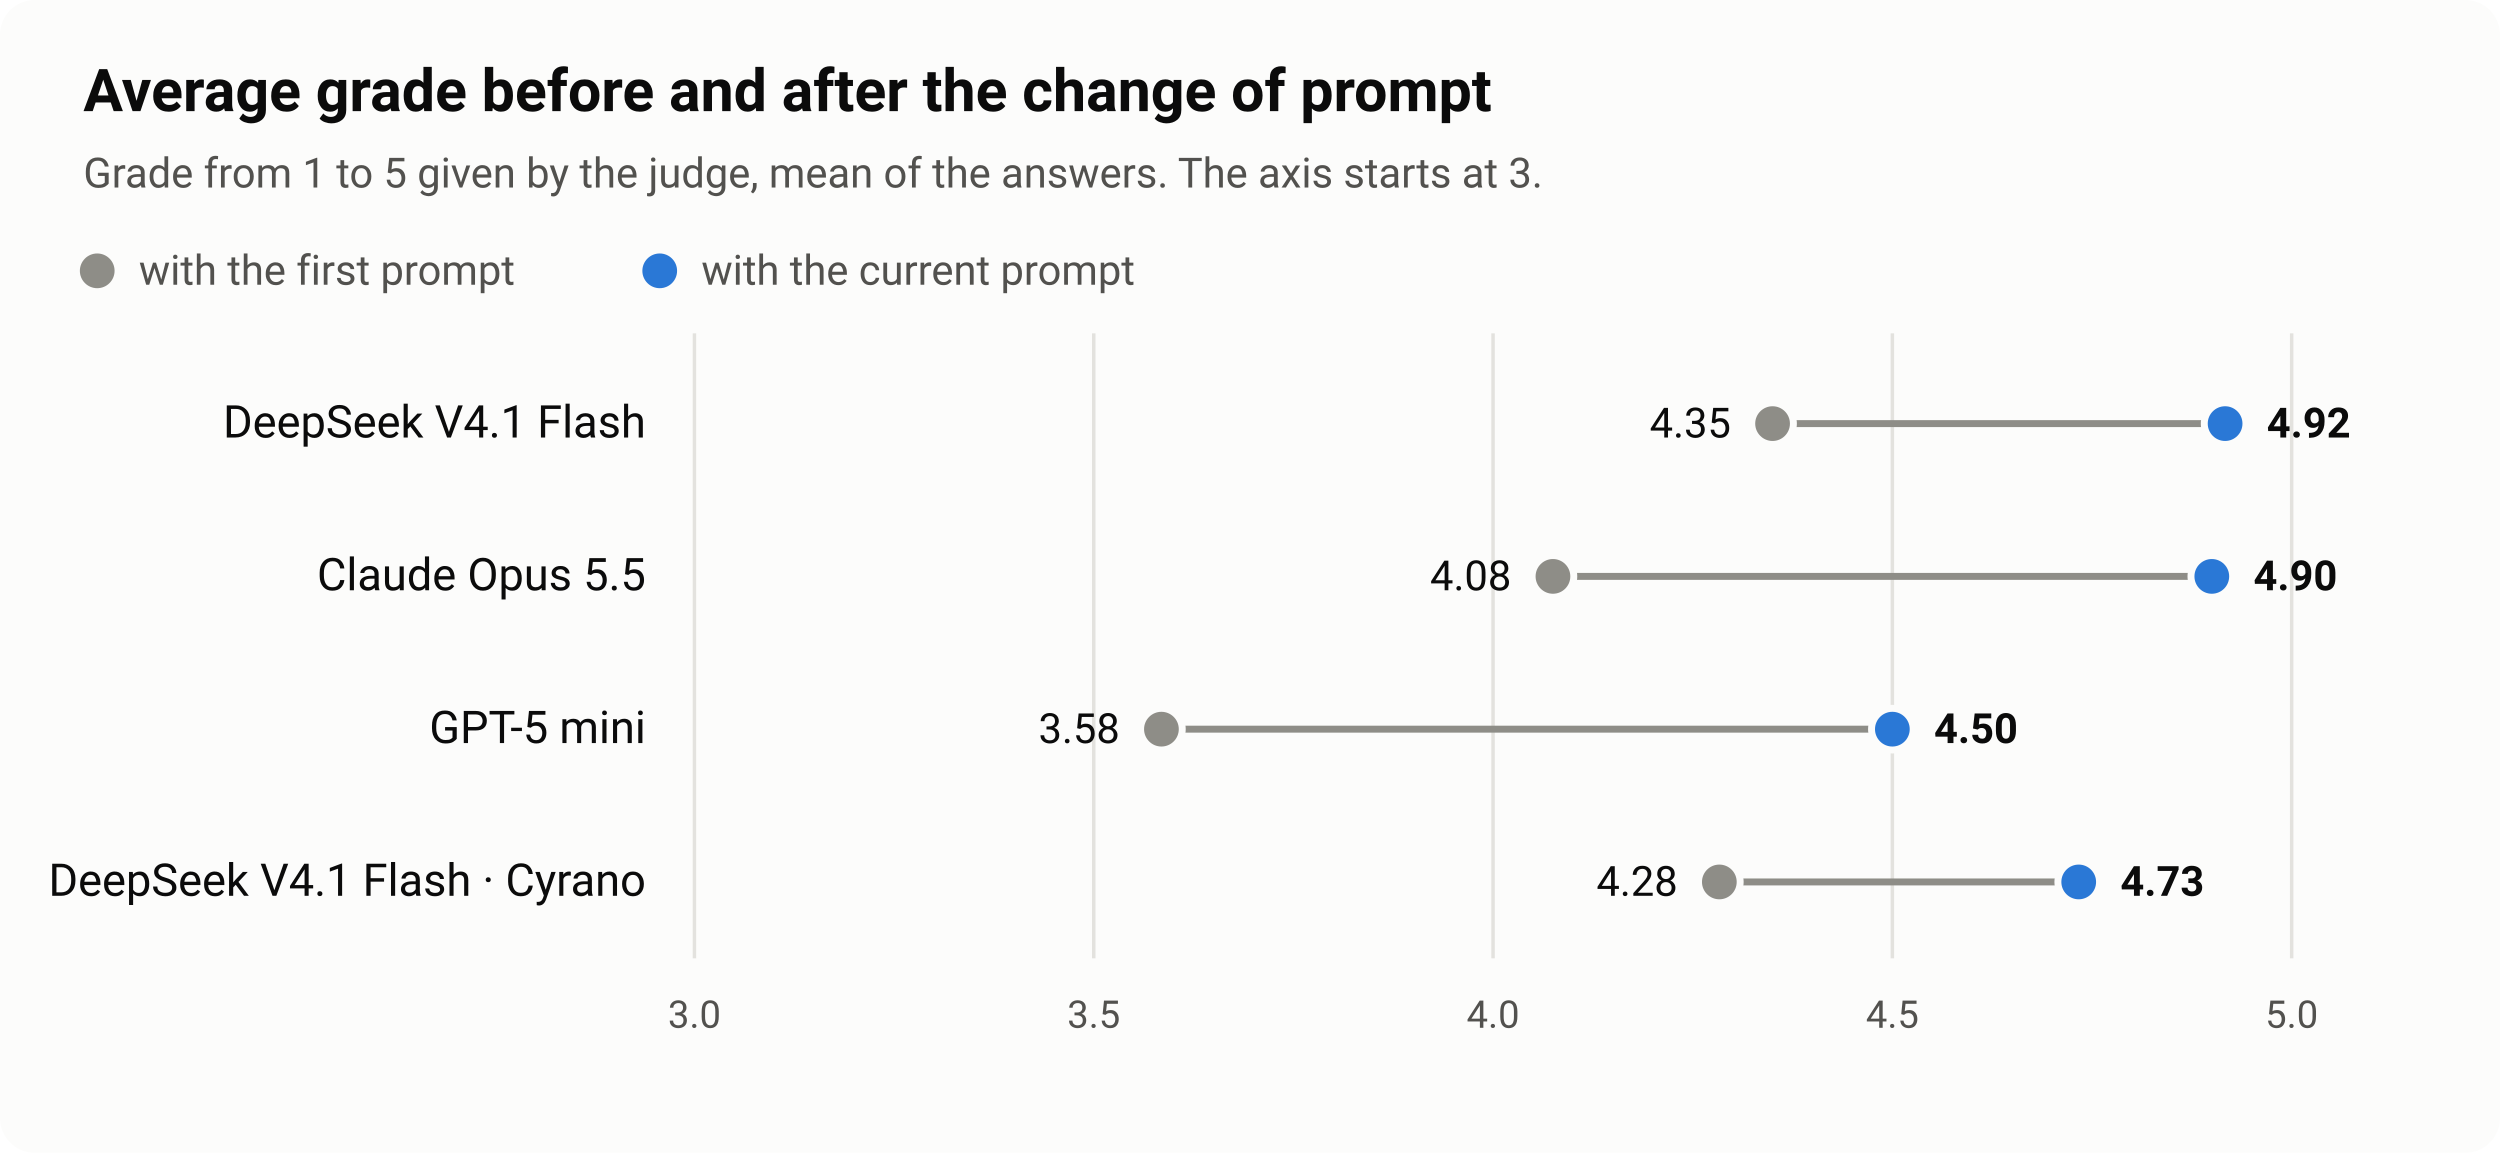
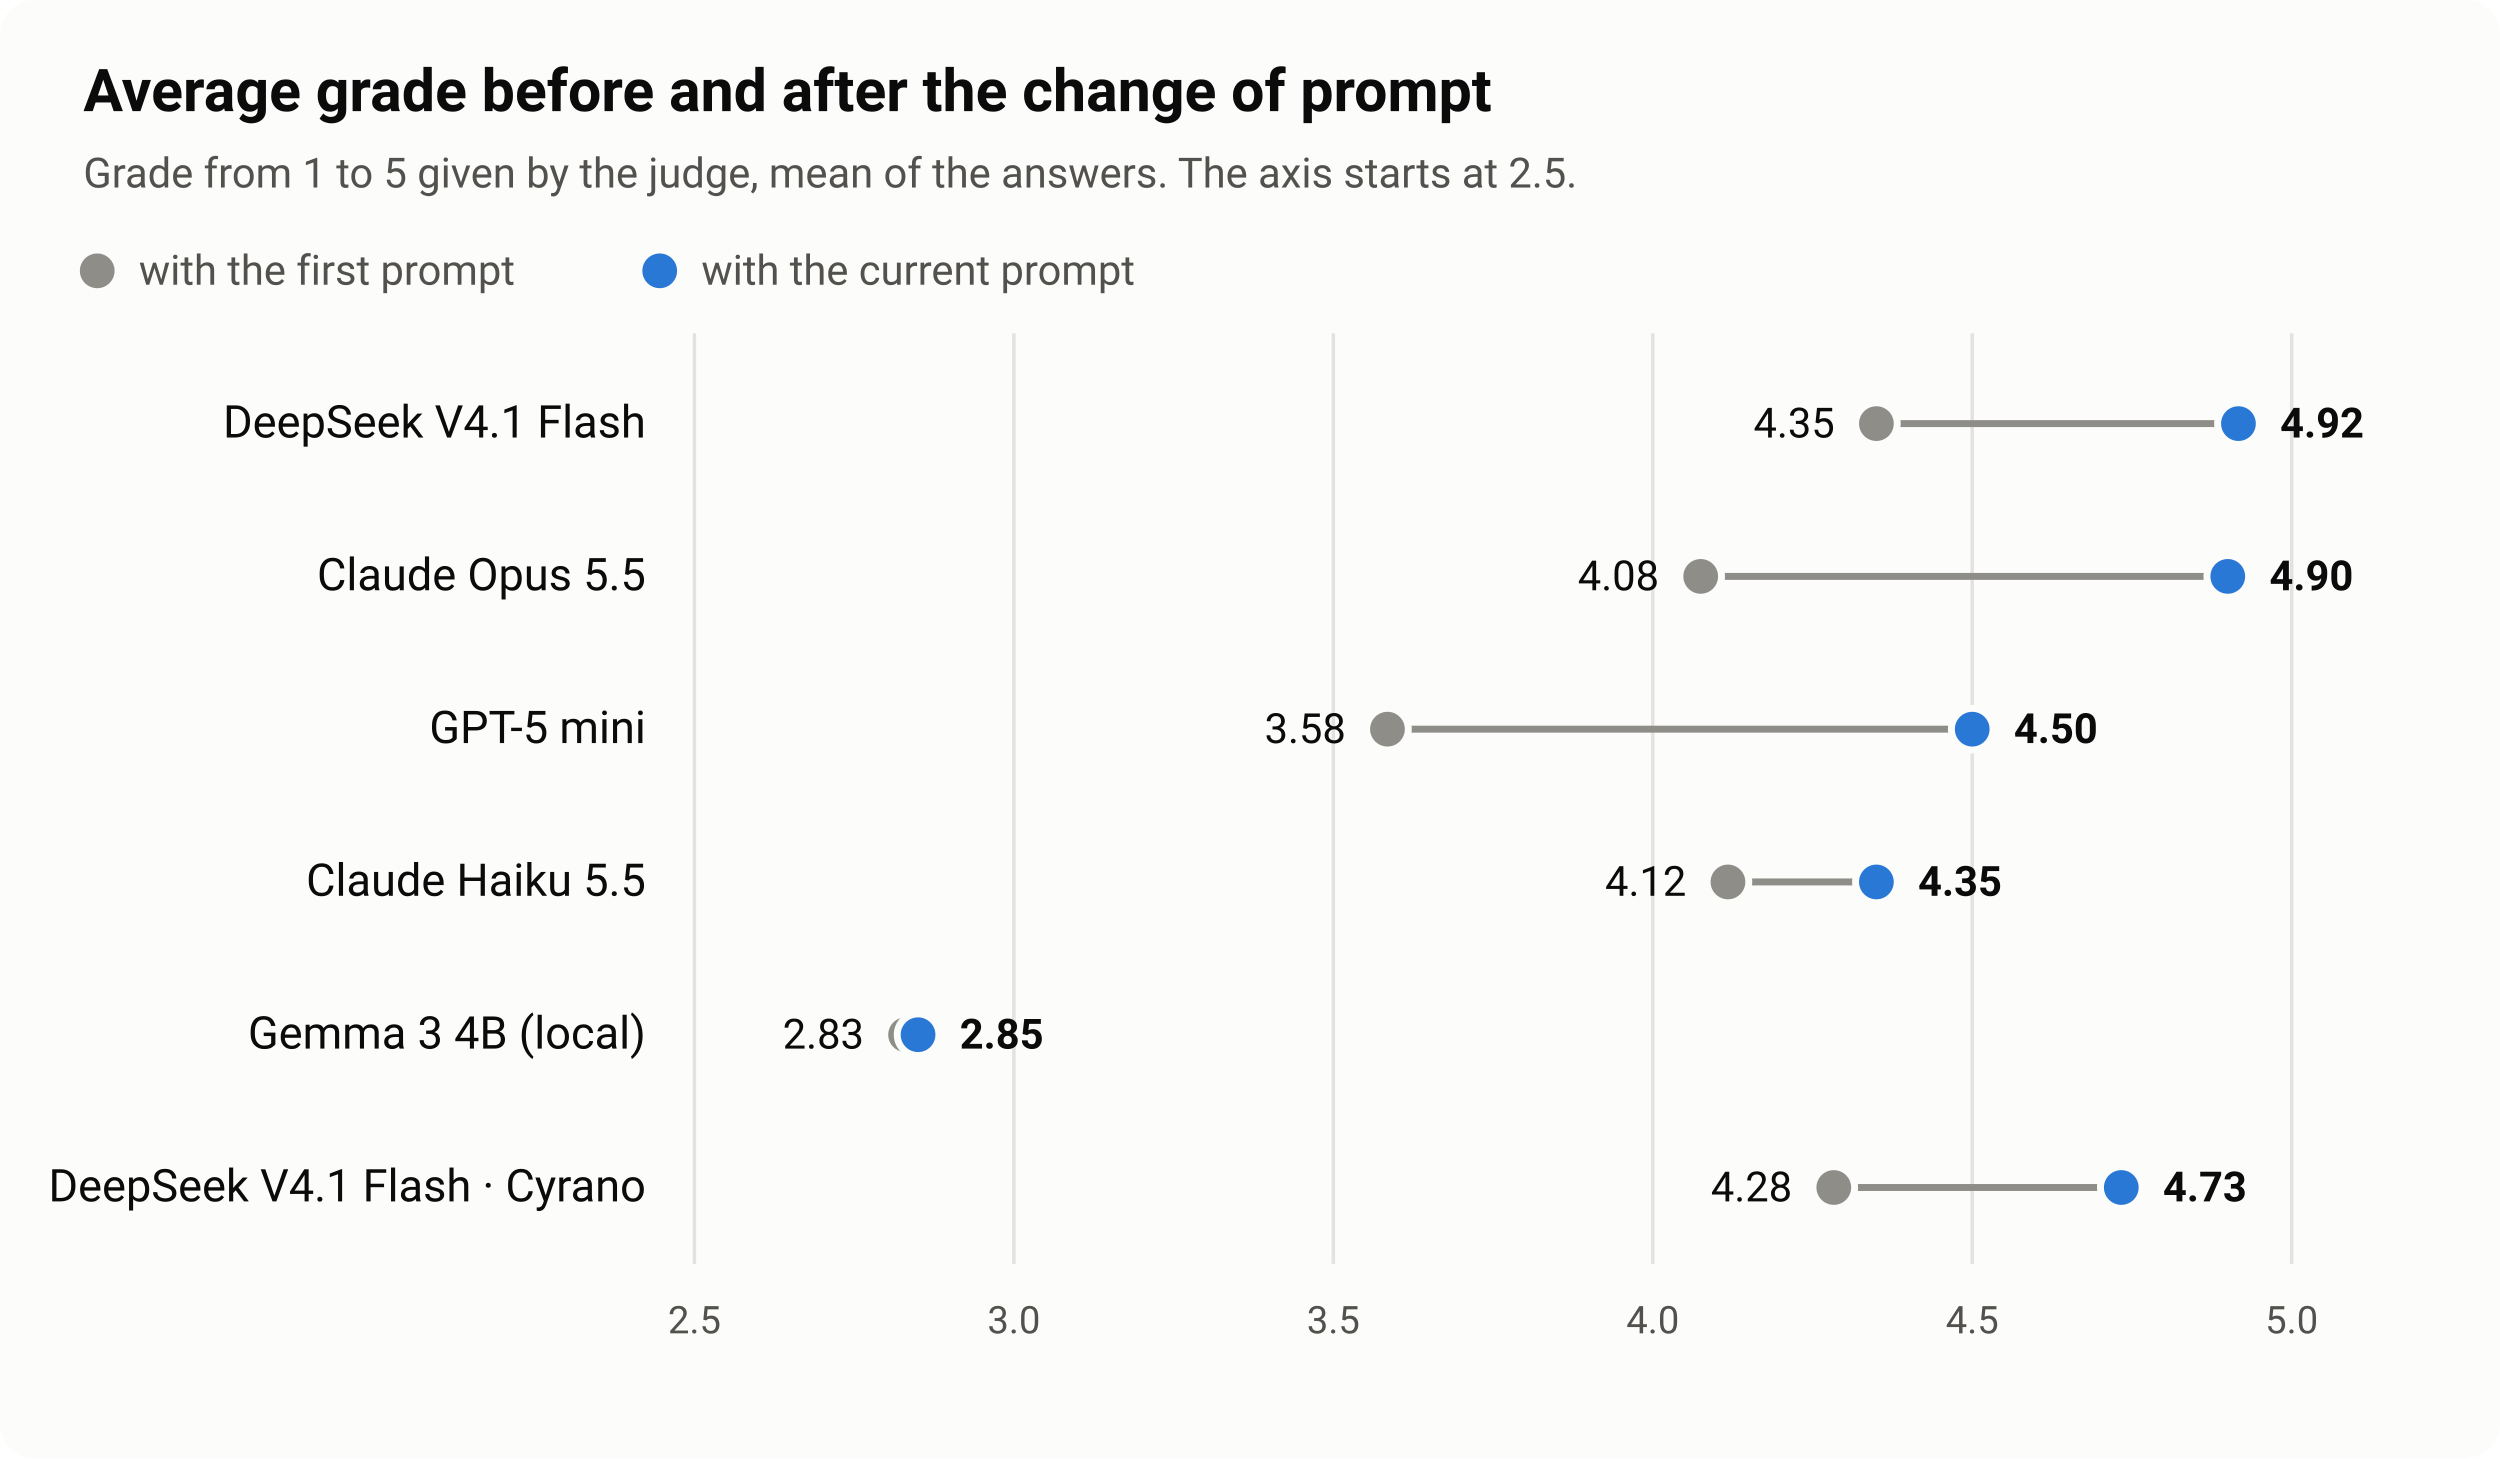
- <svg xmlns="http://www.w3.org/2000/svg" viewBox="0 0 720 332" width="720" height="332" role="img" aria-labelledby="title desc" font-family="system-ui, -apple-system, 'Segoe UI', Roboto, Helvetica, Arial, sans-serif">
-   <rect width="720" height="332" rx="10" fill="#fcfcfb" />
+ <svg xmlns="http://www.w3.org/2000/svg" viewBox="0 0 720 420" width="720" height="420" role="img" aria-labelledby="title desc" font-family="system-ui, -apple-system, 'Segoe UI', Roboto, Helvetica, Arial, sans-serif">
+   <rect width="720" height="420" rx="10" fill="#fcfcfb" />
  <text x="24" y="32" font-size="17" fill="#0b0b0b" text-anchor="start" font-weight="600">Average grade before and after the change of prompt</text>
-   <text x="24" y="54" font-size="12" fill="#52514e" text-anchor="start">Grade from 1 to 5 given by the judge, mean of the answers. The axis starts at 3.</text>
+   <text x="24" y="54" font-size="12" fill="#52514e" text-anchor="start">Grade from 1 to 5 given by the judge, mean of the answers. The axis starts at 2.5.</text>
  <circle cx="28" cy="78" r="6" fill="#8e8d87" stroke="#fcfcfb" stroke-width="2" />
  <text x="40" y="82" font-size="12" fill="#52514e" text-anchor="start">with the first prompt</text>
  <circle cx="190" cy="78" r="6" fill="#2a78d6" stroke="#fcfcfb" stroke-width="2" />
  <text x="202" y="82" font-size="12" fill="#52514e" text-anchor="start">with the current prompt</text>
-   <line x1="200" y1="96" x2="200" y2="276" stroke="#e3e2de" stroke-width="1" />
-   <text x="200" y="296" font-size="11" fill="#52514e" text-anchor="middle">3.0</text>
-   <line x1="315" y1="96" x2="315" y2="276" stroke="#e3e2de" stroke-width="1" />
-   <text x="315" y="296" font-size="11" fill="#52514e" text-anchor="middle">3.5</text>
-   <line x1="430" y1="96" x2="430" y2="276" stroke="#e3e2de" stroke-width="1" />
-   <text x="430" y="296" font-size="11" fill="#52514e" text-anchor="middle">4.0</text>
-   <line x1="545" y1="96" x2="545" y2="276" stroke="#e3e2de" stroke-width="1" />
-   <text x="545" y="296" font-size="11" fill="#52514e" text-anchor="middle">4.5</text>
-   <line x1="660" y1="96" x2="660" y2="276" stroke="#e3e2de" stroke-width="1" />
-   <text x="660" y="296" font-size="11" fill="#52514e" text-anchor="middle">5.0</text>
+   <line x1="200" y1="96" x2="200" y2="364" stroke="#e3e2de" stroke-width="1" />
+   <text x="200" y="384" font-size="11" fill="#52514e" text-anchor="middle">2.5</text>
+   <line x1="292" y1="96" x2="292" y2="364" stroke="#e3e2de" stroke-width="1" />
+   <text x="292" y="384" font-size="11" fill="#52514e" text-anchor="middle">3.0</text>
+   <line x1="384" y1="96" x2="384" y2="364" stroke="#e3e2de" stroke-width="1" />
+   <text x="384" y="384" font-size="11" fill="#52514e" text-anchor="middle">3.5</text>
+   <line x1="476" y1="96" x2="476" y2="364" stroke="#e3e2de" stroke-width="1" />
+   <text x="476" y="384" font-size="11" fill="#52514e" text-anchor="middle">4.0</text>
+   <line x1="568" y1="96" x2="568" y2="364" stroke="#e3e2de" stroke-width="1" />
+   <text x="568" y="384" font-size="11" fill="#52514e" text-anchor="middle">4.5</text>
+   <line x1="660" y1="96" x2="660" y2="364" stroke="#e3e2de" stroke-width="1" />
+   <text x="660" y="384" font-size="11" fill="#52514e" text-anchor="middle">5.0</text>
  <text x="186" y="126" font-size="13" fill="#0b0b0b" text-anchor="end">DeepSeek V4.1 Flash</text>
-   <line x1="510.5" y1="122" x2="640.83" y2="122" stroke="#8e8d87" stroke-width="2" />
-   <circle cx="510.5" cy="122" r="6" fill="#8e8d87" stroke="#fcfcfb" stroke-width="2" />
-   <circle cx="640.83" cy="122" r="6" fill="#2a78d6" stroke="#fcfcfb" stroke-width="2" />
-   <text x="498.5" y="126" font-size="12" fill="#0b0b0b" text-anchor="end">4.35</text>
-   <text x="652.83" y="126" font-size="12" fill="#0b0b0b" text-anchor="start" font-weight="600">4.92</text>
+   <line x1="540.4" y1="122" x2="644.67" y2="122" stroke="#8e8d87" stroke-width="2" />
+   <circle cx="540.4" cy="122" r="6" fill="#8e8d87" stroke="#fcfcfb" stroke-width="2" />
+   <circle cx="644.67" cy="122" r="6" fill="#2a78d6" stroke="#fcfcfb" stroke-width="2" />
+   <text x="528.4" y="126" font-size="12" fill="#0b0b0b" text-anchor="end">4.35</text>
+   <text x="656.67" y="126" font-size="12" fill="#0b0b0b" text-anchor="start" font-weight="600">4.92</text>
  <text x="186" y="170" font-size="13" fill="#0b0b0b" text-anchor="end">Claude Opus 5.5</text>
-   <line x1="447.25" y1="166" x2="637" y2="166" stroke="#8e8d87" stroke-width="2" />
-   <circle cx="447.25" cy="166" r="6" fill="#8e8d87" stroke="#fcfcfb" stroke-width="2" />
-   <circle cx="637" cy="166" r="6" fill="#2a78d6" stroke="#fcfcfb" stroke-width="2" />
-   <text x="435.25" y="170" font-size="12" fill="#0b0b0b" text-anchor="end">4.08</text>
-   <text x="649" y="170" font-size="12" fill="#0b0b0b" text-anchor="start" font-weight="600">4.90</text>
+   <line x1="489.8" y1="166" x2="641.6" y2="166" stroke="#8e8d87" stroke-width="2" />
+   <circle cx="489.8" cy="166" r="6" fill="#8e8d87" stroke="#fcfcfb" stroke-width="2" />
+   <circle cx="641.6" cy="166" r="6" fill="#2a78d6" stroke="#fcfcfb" stroke-width="2" />
+   <text x="477.8" y="170" font-size="12" fill="#0b0b0b" text-anchor="end">4.08</text>
+   <text x="653.6" y="170" font-size="12" fill="#0b0b0b" text-anchor="start" font-weight="600">4.90</text>
  <text x="186" y="214" font-size="13" fill="#0b0b0b" text-anchor="end">GPT-5 mini</text>
-   <line x1="334.49" y1="210" x2="545" y2="210" stroke="#8e8d87" stroke-width="2" />
-   <circle cx="334.49" cy="210" r="6" fill="#8e8d87" stroke="#fcfcfb" stroke-width="2" />
-   <circle cx="545" cy="210" r="6" fill="#2a78d6" stroke="#fcfcfb" stroke-width="2" />
-   <text x="322.49" y="214" font-size="12" fill="#0b0b0b" text-anchor="end">3.58</text>
-   <text x="557" y="214" font-size="12" fill="#0b0b0b" text-anchor="start" font-weight="600">4.50</text>
-   <text x="186" y="258" font-size="13" fill="#0b0b0b" text-anchor="end">DeepSeek V4.1 Flash · Cyrano</text>
-   <line x1="495.17" y1="254" x2="598.67" y2="254" stroke="#8e8d87" stroke-width="2" />
-   <circle cx="495.17" cy="254" r="6" fill="#8e8d87" stroke="#fcfcfb" stroke-width="2" />
-   <circle cx="598.67" cy="254" r="6" fill="#2a78d6" stroke="#fcfcfb" stroke-width="2" />
-   <text x="483.17" y="258" font-size="12" fill="#0b0b0b" text-anchor="end">4.28</text>
-   <text x="610.67" y="258" font-size="12" fill="#0b0b0b" text-anchor="start" font-weight="600">4.73</text>
+   <line x1="399.59" y1="210" x2="568" y2="210" stroke="#8e8d87" stroke-width="2" />
+   <circle cx="399.59" cy="210" r="6" fill="#8e8d87" stroke="#fcfcfb" stroke-width="2" />
+   <circle cx="568" cy="210" r="6" fill="#2a78d6" stroke="#fcfcfb" stroke-width="2" />
+   <text x="387.59" y="214" font-size="12" fill="#0b0b0b" text-anchor="end">3.58</text>
+   <text x="580" y="214" font-size="12" fill="#0b0b0b" text-anchor="start" font-weight="600">4.50</text>
+   <text x="186" y="258" font-size="13" fill="#0b0b0b" text-anchor="end">Claude Haiku 5.5</text>
+   <line x1="497.65" y1="254" x2="540.4" y2="254" stroke="#8e8d87" stroke-width="2" />
+   <circle cx="497.65" cy="254" r="6" fill="#8e8d87" stroke="#fcfcfb" stroke-width="2" />
+   <circle cx="540.4" cy="254" r="6" fill="#2a78d6" stroke="#fcfcfb" stroke-width="2" />
+   <text x="485.65" y="258" font-size="12" fill="#0b0b0b" text-anchor="end">4.12</text>
+   <text x="552.4" y="258" font-size="12" fill="#0b0b0b" text-anchor="start" font-weight="600">4.35</text>
+   <text x="186" y="302" font-size="13" fill="#0b0b0b" text-anchor="end">Gemma 3 4B (local)</text>
+   <line x1="260.81" y1="298" x2="264.4" y2="298" stroke="#8e8d87" stroke-width="2" />
+   <circle cx="260.81" cy="298" r="6" fill="#8e8d87" stroke="#fcfcfb" stroke-width="2" />
+   <circle cx="264.4" cy="298" r="6" fill="#2a78d6" stroke="#fcfcfb" stroke-width="2" />
+   <text x="248.81" y="302" font-size="12" fill="#0b0b0b" text-anchor="end">2.83</text>
+   <text x="276.4" y="302" font-size="12" fill="#0b0b0b" text-anchor="start" font-weight="600">2.85</text>
+   <text x="186" y="346" font-size="13" fill="#0b0b0b" text-anchor="end">DeepSeek V4.1 Flash · Cyrano</text>
+   <line x1="528.13" y1="342" x2="610.93" y2="342" stroke="#8e8d87" stroke-width="2" />
+   <circle cx="528.13" cy="342" r="6" fill="#8e8d87" stroke="#fcfcfb" stroke-width="2" />
+   <circle cx="610.93" cy="342" r="6" fill="#2a78d6" stroke="#fcfcfb" stroke-width="2" />
+   <text x="516.13" y="346" font-size="12" fill="#0b0b0b" text-anchor="end">4.28</text>
+   <text x="622.93" y="346" font-size="12" fill="#0b0b0b" text-anchor="start" font-weight="600">4.73</text>
</svg>
